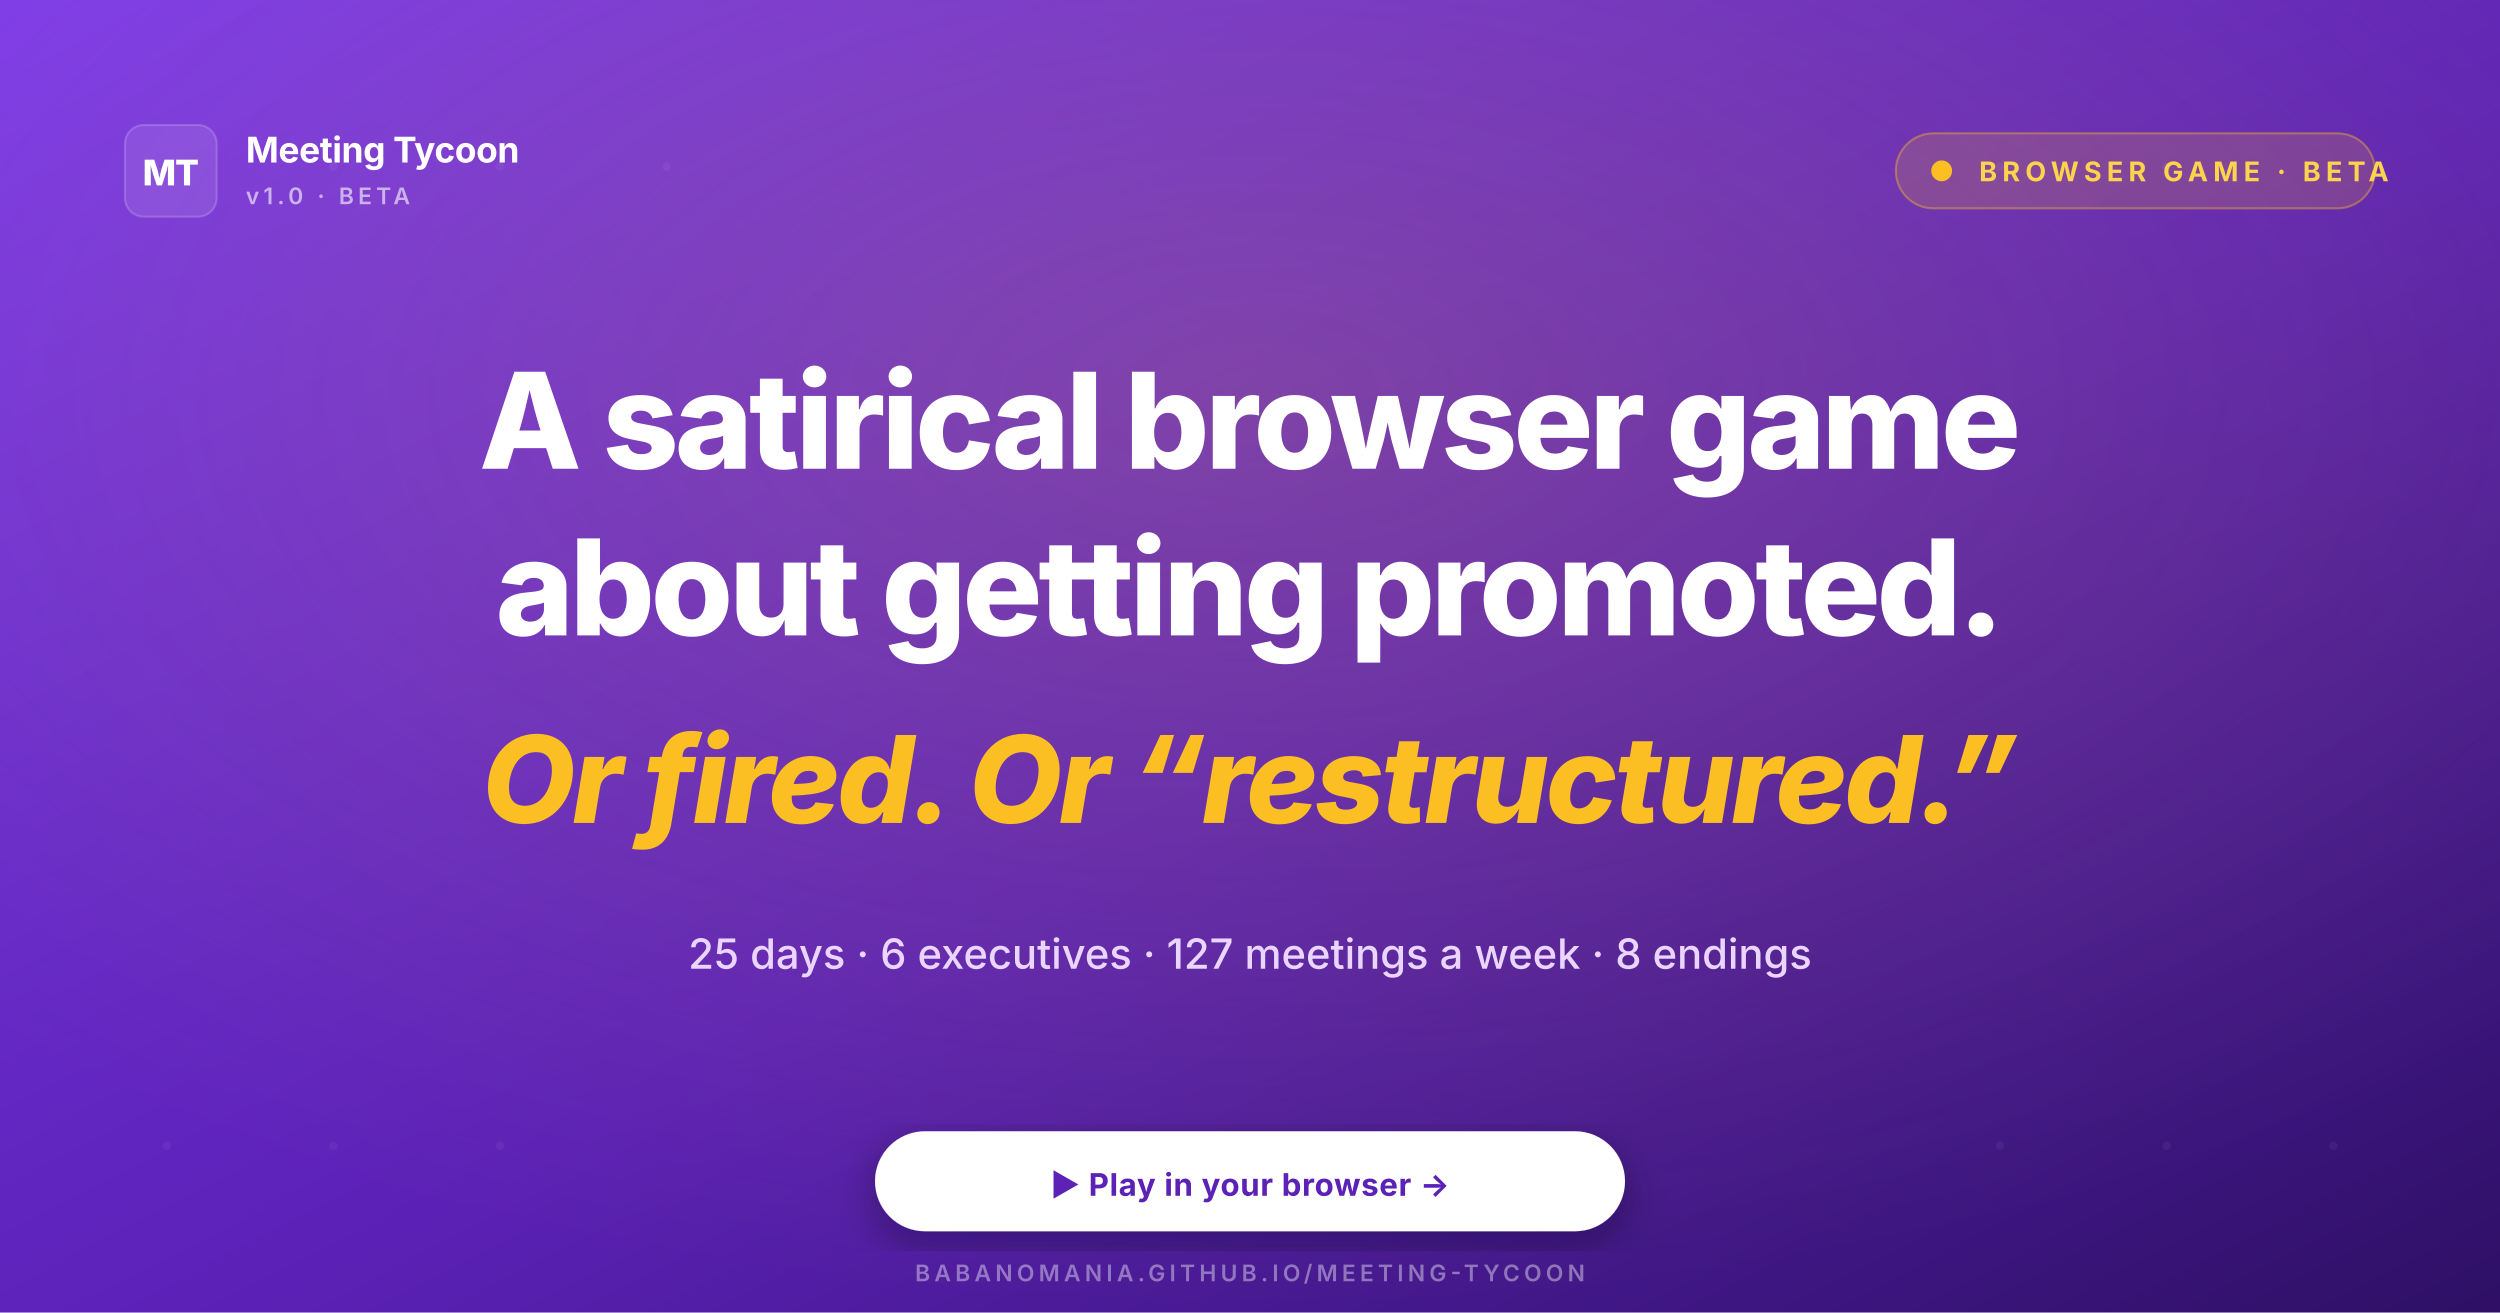
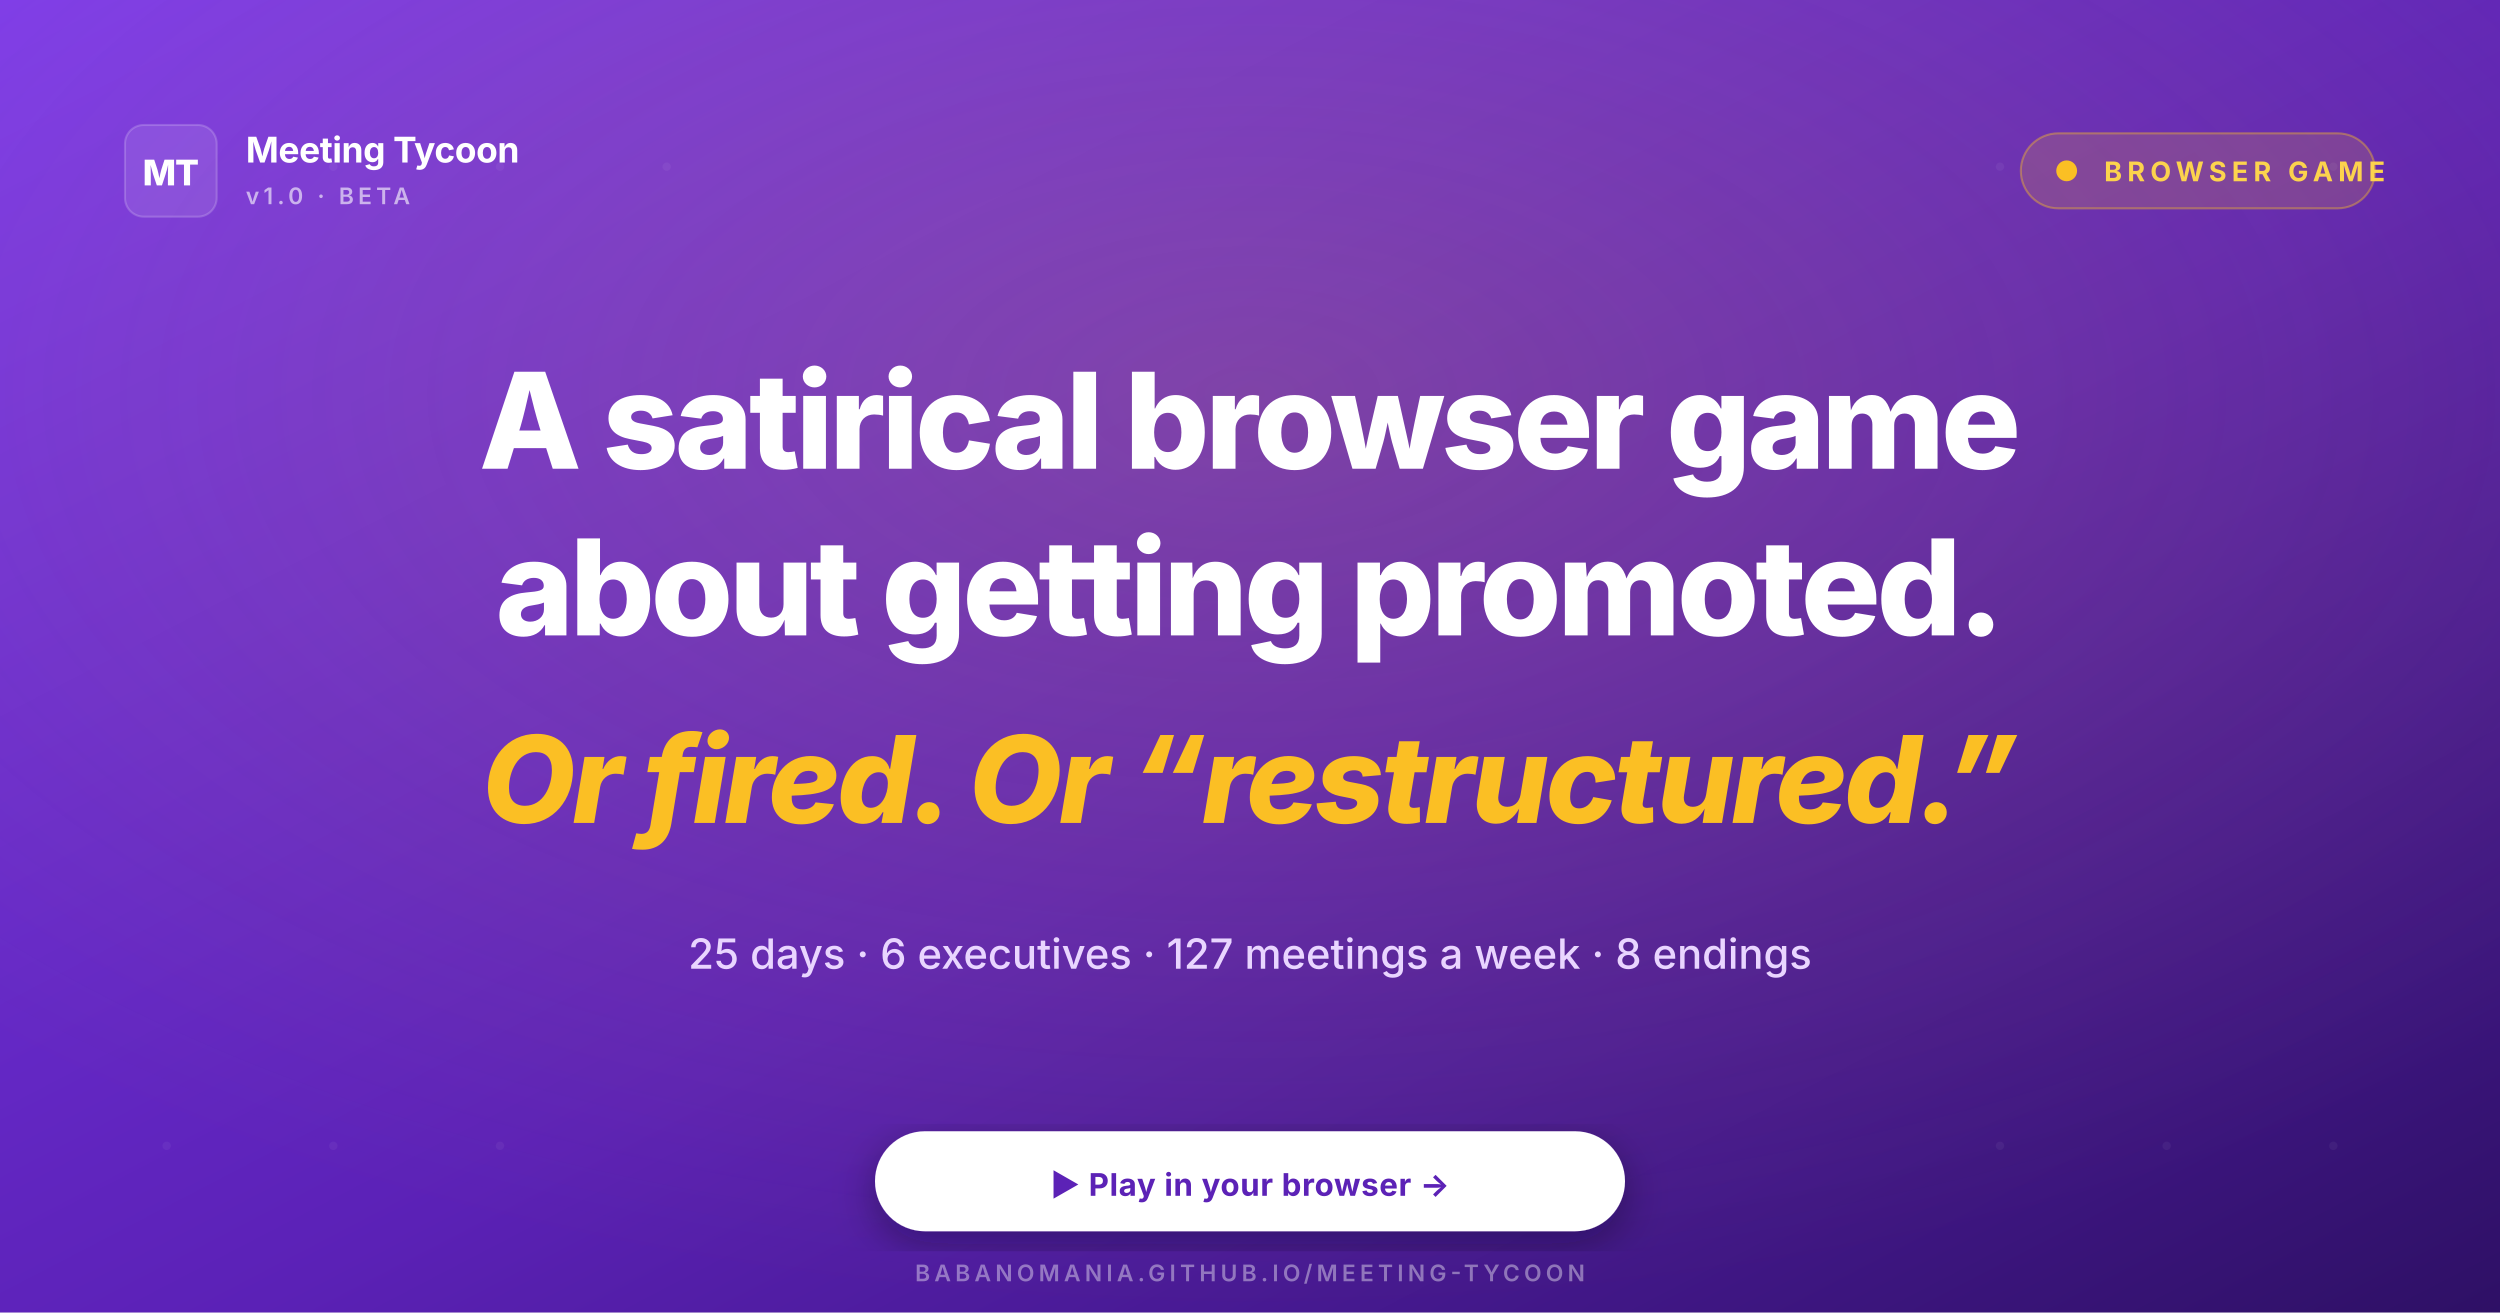
<svg xmlns="http://www.w3.org/2000/svg" viewBox="0 0 1200 630" role="img" aria-label="Meeting Tycoon — Can you take the promotion in 25 days?" preserveAspectRatio="xMidYMid meet">
  <defs>
    <linearGradient id="bg" x1="0" y1="0" x2="1" y2="1">
      <stop offset="0" stop-color="#7C3AED" />
      <stop offset="0.55" stop-color="#5B21B6" />
      <stop offset="1" stop-color="#2E1065" />
    </linearGradient>
    <radialGradient id="glow" cx="0.5" cy="0.3" r="0.7">
      <stop offset="0" stop-color="#FBBF24" stop-opacity="0.18" />
      <stop offset="1" stop-color="#FBBF24" stop-opacity="0" />
    </radialGradient>
    <filter id="stickerShadow" x="-20%" y="-20%" width="140%" height="140%">
      <feDropShadow dx="0" dy="6" stdDeviation="10" flood-color="#0F0420" flood-opacity="0.35" />
    </filter>
  </defs>
  <rect width="1200" height="630" fill="url(#bg)" />
  <rect width="1200" height="630" fill="url(#glow)" />
  <g fill="#FFFFFF" opacity="0.05">
    <circle cx="80" cy="80" r="2" />
    <circle cx="160" cy="80" r="2" />
    <circle cx="240" cy="80" r="2" />
    <circle cx="320" cy="80" r="2" />
    <circle cx="960" cy="80" r="2" />
    <circle cx="1040" cy="80" r="2" />
    <circle cx="1120" cy="80" r="2" />
    <circle cx="80" cy="550" r="2" />
    <circle cx="160" cy="550" r="2" />
    <circle cx="240" cy="550" r="2" />
    <circle cx="960" cy="550" r="2" />
    <circle cx="1040" cy="550" r="2" />
    <circle cx="1120" cy="550" r="2" />
  </g>
  <g font-family="'Inter', -apple-system, BlinkMacSystemFont, 'Segoe UI', sans-serif">
    <g transform="translate(60 60)">
      <rect width="44" height="44" rx="9" fill="#FFFFFF" fill-opacity="0.10" stroke="#FFFFFF" stroke-opacity="0.18" />
      <text x="22" y="29" fill="#FFFFFF" font-size="17" font-weight="800" text-anchor="middle" letter-spacing="-0.5">MT</text>
    </g>
    <text x="118" y="78" fill="#FFFFFF" font-size="17" font-weight="700" letter-spacing="-0.2">Meeting Tycoon</text>
    <text x="118" y="98" fill="#FFFFFF" opacity="0.6" font-size="11" font-weight="600" letter-spacing="2">v1.0 · BETA</text>
-     <g transform="translate(910 64)">
-       <rect width="230" height="36" rx="18" fill="#FBBF24" fill-opacity="0.16" stroke="#FBBF24" stroke-opacity="0.4" />
+     <g transform="translate(970 64)">
+       <rect width="170" height="36" rx="18" fill="#FBBF24" fill-opacity="0.16" stroke="#FBBF24" stroke-opacity="0.4" />
      <circle cx="22" cy="18" r="5" fill="#FBBF24" />
-       <text x="40" y="23" fill="#FCD34D" font-size="13" font-weight="700" letter-spacing="2.5">BROWSER GAME · BETA</text>
+       <text x="40" y="23" fill="#FCD34D" font-size="13" font-weight="700" letter-spacing="2.5">BROWSER GAME</text>
    </g>
  </g>
  <g font-family="'Inter', -apple-system, BlinkMacSystemFont, 'Segoe UI', sans-serif" text-anchor="middle">
    <text x="600" y="225" fill="#FFFFFF" font-size="64" font-weight="800" letter-spacing="-2">
      A satirical browser game
    </text>
    <text x="600" y="305" fill="#FFFFFF" font-size="64" font-weight="800" letter-spacing="-2">
      about getting promoted.
    </text>
    <text x="600" y="395" fill="#FBBF24" font-size="58" font-weight="800" font-style="italic" letter-spacing="-1.5">
      Or fired. Or “restructured.”
    </text>
  </g>
  <g font-family="'Inter', -apple-system, BlinkMacSystemFont, 'Segoe UI', sans-serif" text-anchor="middle">
    <text x="600" y="465" fill="#E9D5FF" font-size="20" font-weight="500">
      25 days · 6 executives · 127 meetings a week · 8 endings
    </text>
  </g>
  <g font-family="'Inter', -apple-system, BlinkMacSystemFont, 'Segoe UI', sans-serif">
    <g transform="translate(420 543)" filter="url(#stickerShadow)">
      <rect width="360" height="48" rx="24" fill="#FFFFFF" />
      <text x="180" y="31" fill="#5B21B6" font-size="15" font-weight="700" text-anchor="middle" letter-spacing="0.3">
        ▶  Play in your browser  →
      </text>
    </g>
    <text x="600" y="615" fill="#FFFFFF" opacity="0.4" font-size="11" font-weight="600" text-anchor="middle" letter-spacing="2">
      BABANOMANIA.GITHUB.IO/MEETING-TYCOON
    </text>
  </g>
</svg>
